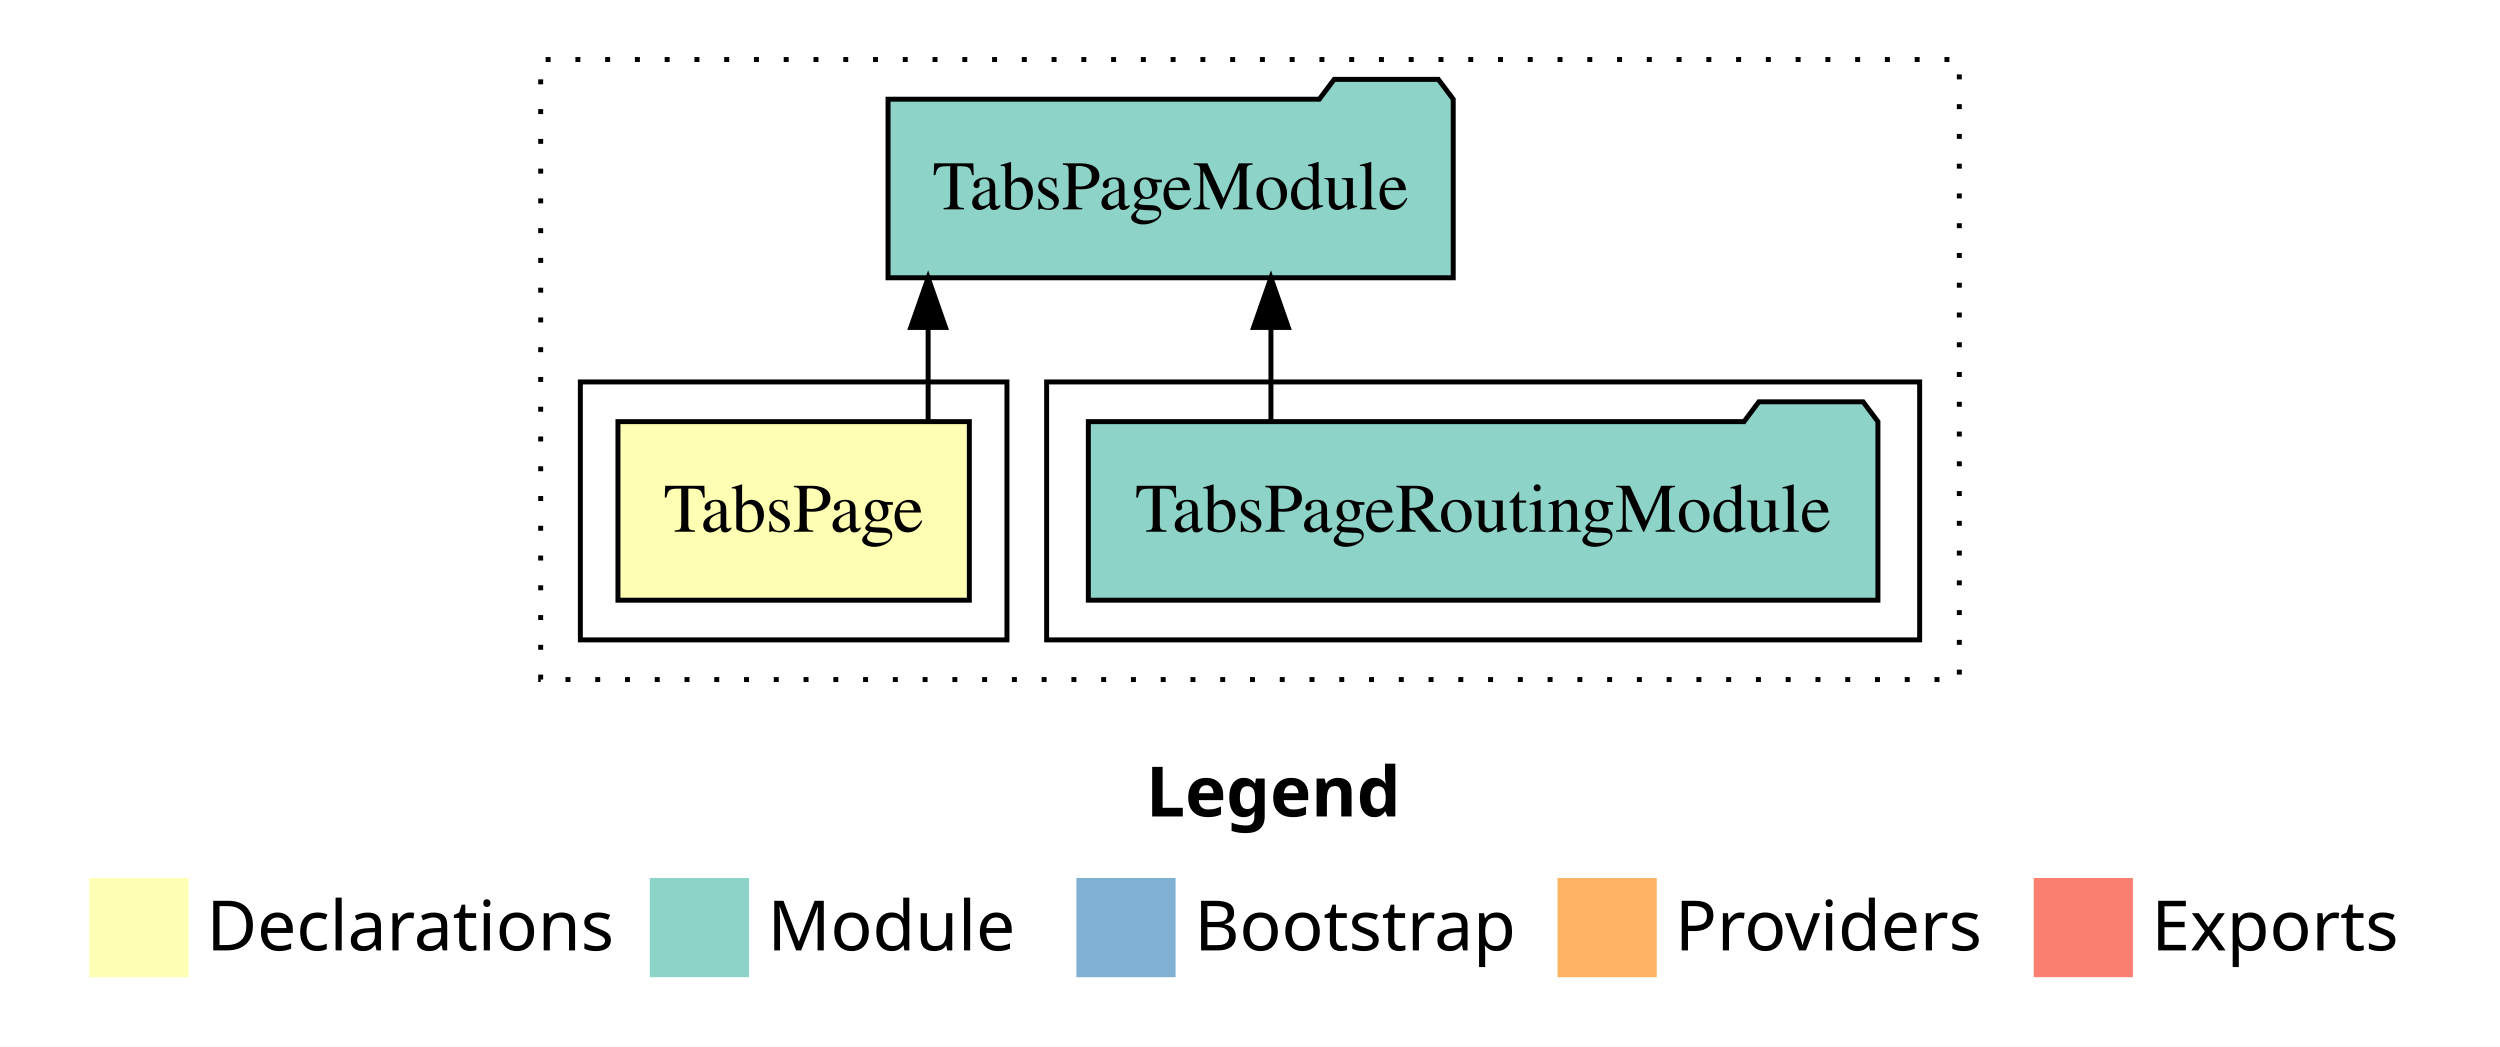
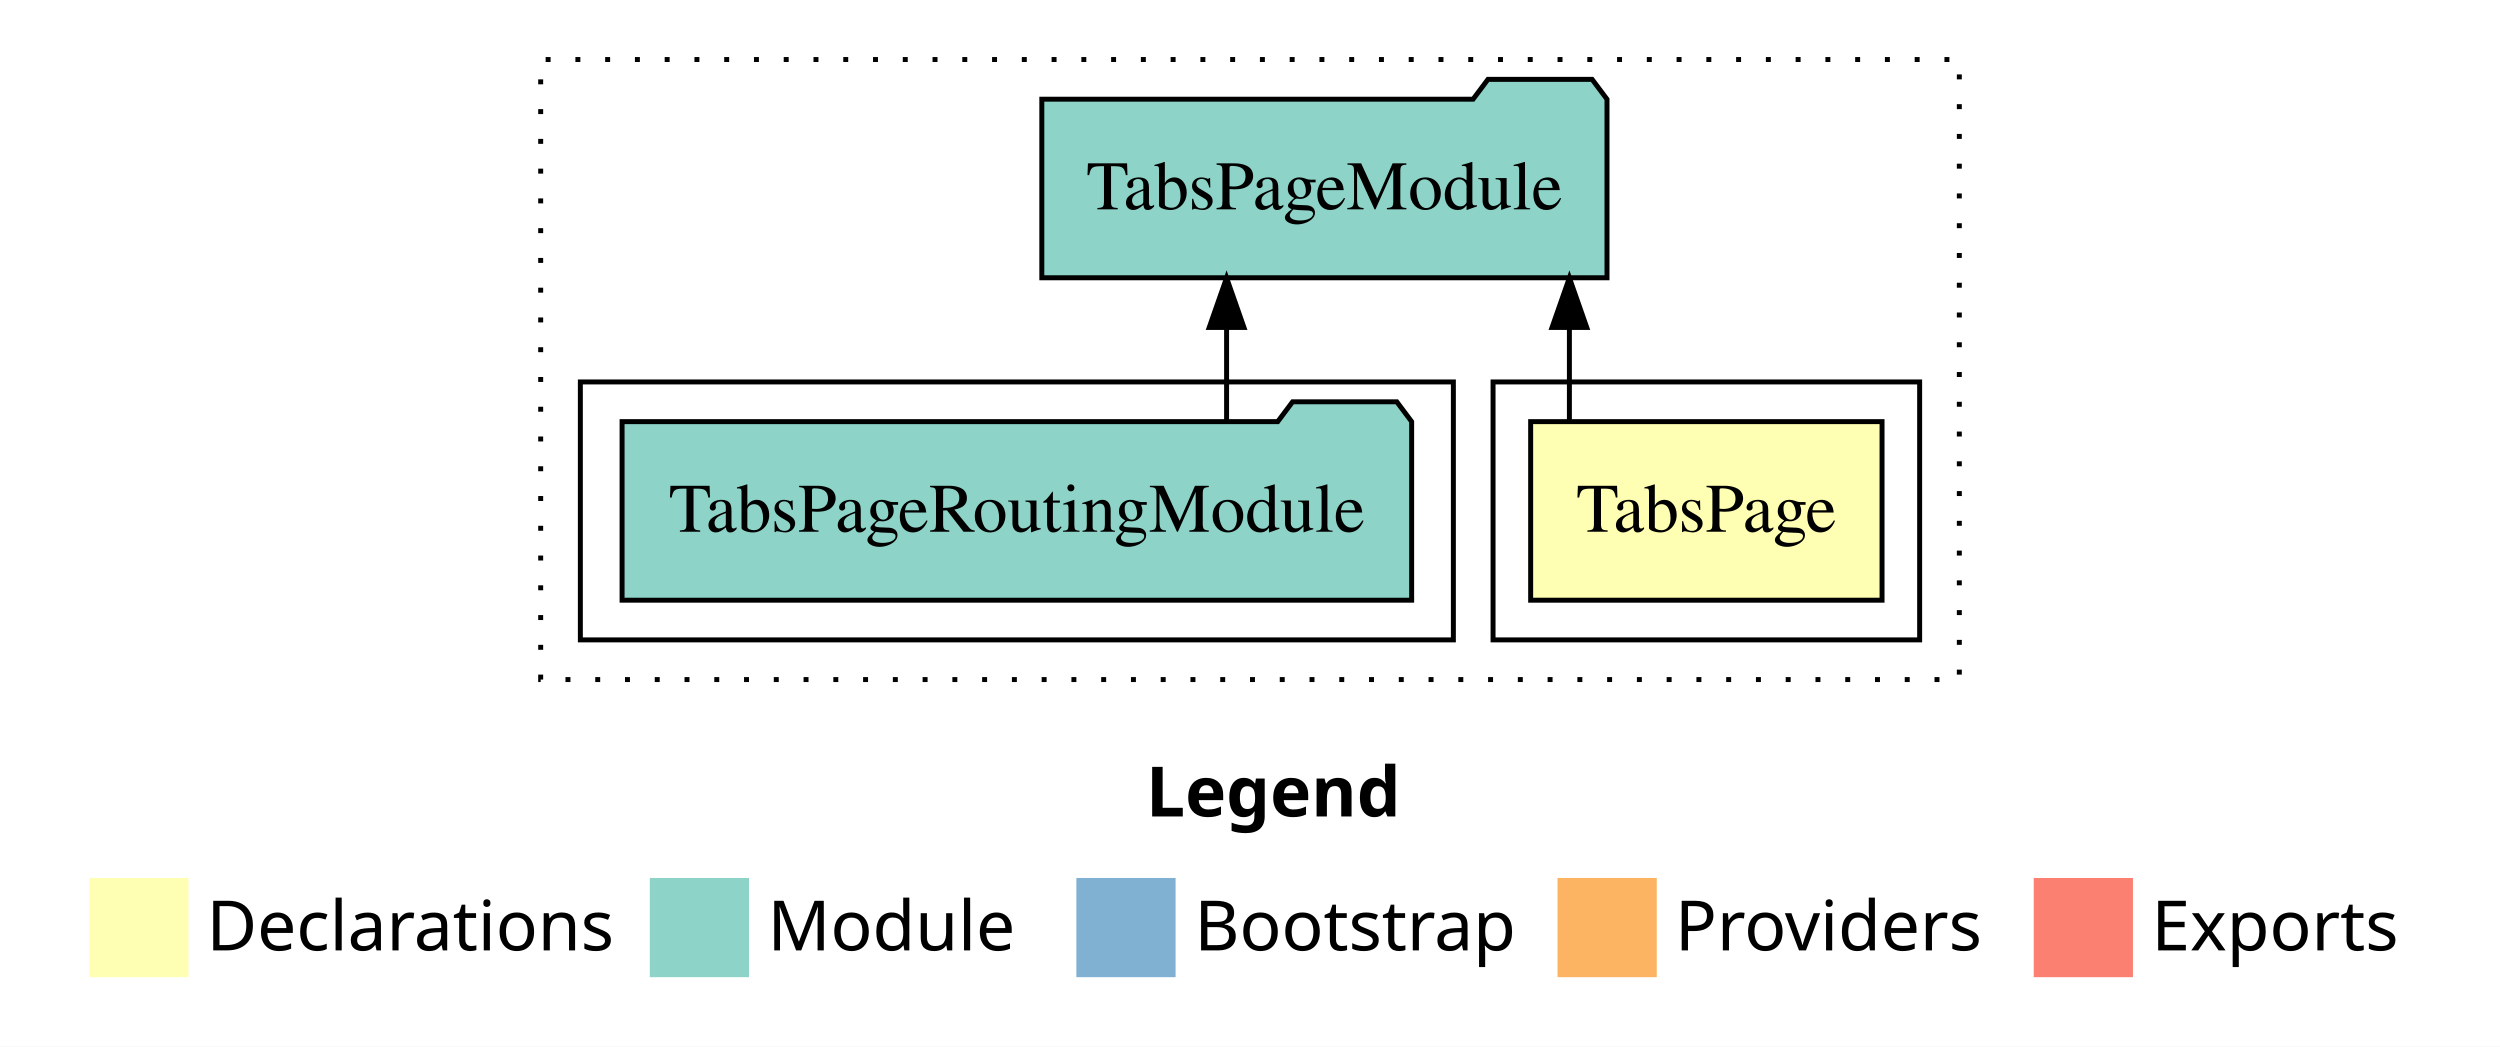
<svg xmlns="http://www.w3.org/2000/svg" width="504pt" height="211pt" viewBox="0.00 0.00 504.00 211.00">
  <g id="graph0" class="graph" transform="scale(1 1) rotate(0) translate(4 207)">
    <polygon fill="white" stroke="transparent" points="-4,4 -4,-207 500,-207 500,4 -4,4" />
    <text text-anchor="start" x="227.01" y="-42.4" font-family="sans-serif" font-weight="bold" font-size="14.00">Legend</text>
    <polygon fill="#ffffb3" stroke="transparent" points="14,-10 14,-30 34,-30 34,-10 14,-10" />
    <text text-anchor="start" x="37.63" y="-15.4" font-family="sans-serif" font-size="14.00">  Declarations</text>
    <polygon fill="#8dd3c7" stroke="transparent" points="127,-10 127,-30 147,-30 147,-10 127,-10" />
    <text text-anchor="start" x="150.73" y="-15.4" font-family="sans-serif" font-size="14.00">  Module</text>
    <polygon fill="#80b1d3" stroke="transparent" points="213,-10 213,-30 233,-30 233,-10 213,-10" />
    <text text-anchor="start" x="236.78" y="-15.4" font-family="sans-serif" font-size="14.00">  Bootstrap</text>
    <polygon fill="#fdb462" stroke="transparent" points="310,-10 310,-30 330,-30 330,-10 310,-10" />
    <text text-anchor="start" x="333.67" y="-15.4" font-family="sans-serif" font-size="14.00">  Providers</text>
    <polygon fill="#fb8072" stroke="transparent" points="406,-10 406,-30 426,-30 426,-10 406,-10" />
    <text text-anchor="start" x="429.73" y="-15.4" font-family="sans-serif" font-size="14.00">  Exports</text>
    <g id="clust1" class="cluster">
      <polygon fill="none" stroke="black" stroke-dasharray="1,5" points="105,-70 105,-195 391,-195 391,-70 105,-70" />
    </g>
+     <g id="clust2" class="cluster">
+       <polygon fill="none" stroke="black" points="297,-78 297,-130 383,-130 383,-78 297,-78" />
+     </g>
    <g id="clust4" class="cluster">
-       <polygon fill="none" stroke="black" points="207,-78 207,-130 383,-130 383,-78 207,-78" />
-     </g>
-     <g id="clust2" class="cluster">
-       <polygon fill="none" stroke="black" points="113,-78 113,-130 199,-130 199,-78 113,-78" />
+       <polygon fill="none" stroke="black" points="113,-78 113,-130 289,-130 289,-78 113,-78" />
    </g>
    <g id="node1" class="node">
-       <polygon fill="#ffffb3" stroke="black" points="191.42,-122 120.58,-122 120.58,-86 191.42,-86 191.42,-122" />
-       <text text-anchor="middle" x="156" y="-99.8" font-family="Times,serif" font-size="14.00">TabsPage</text>
+       <polygon fill="#ffffb3" stroke="black" points="375.42,-122 304.58,-122 304.58,-86 375.42,-86 375.42,-122" />
+       <text text-anchor="middle" x="340" y="-99.8" font-family="Times,serif" font-size="14.00">TabsPage</text>
    </g>
    <g id="node2" class="node">
-       <polygon fill="#8dd3c7" stroke="black" points="288.97,-187 285.97,-191 264.97,-191 261.97,-187 175.03,-187 175.03,-151 288.97,-151 288.97,-187" />
-       <text text-anchor="middle" x="232" y="-164.8" font-family="Times,serif" font-size="14.00">TabsPageModule</text>
+       <polygon fill="#8dd3c7" stroke="black" points="319.97,-187 316.97,-191 295.97,-191 292.97,-187 206.03,-187 206.03,-151 319.97,-151 319.97,-187" />
+       <text text-anchor="middle" x="263" y="-164.8" font-family="Times,serif" font-size="14.00">TabsPageModule</text>
    </g>
    <g id="edge1" class="edge">
-       <path fill="none" stroke="black" d="M183.11,-122.11C183.11,-122.11 183.11,-140.99 183.11,-140.99" />
-       <polygon fill="black" stroke="black" points="179.61,-140.99 183.11,-150.99 186.61,-140.99 179.61,-140.99" />
+       <path fill="none" stroke="black" d="M312.39,-122.11C312.39,-122.11 312.39,-140.99 312.39,-140.99" />
+       <polygon fill="black" stroke="black" points="308.89,-140.99 312.39,-150.99 315.89,-140.99 308.89,-140.99" />
    </g>
    <g id="node3" class="node">
-       <polygon fill="#8dd3c7" stroke="black" points="374.59,-122 371.59,-126 350.59,-126 347.59,-122 215.41,-122 215.41,-86 374.59,-86 374.59,-122" />
-       <text text-anchor="middle" x="295" y="-99.8" font-family="Times,serif" font-size="14.00">TabsPageRoutingModule</text>
+       <polygon fill="#8dd3c7" stroke="black" points="280.59,-122 277.59,-126 256.59,-126 253.59,-122 121.41,-122 121.41,-86 280.59,-86 280.59,-122" />
+       <text text-anchor="middle" x="201" y="-99.8" font-family="Times,serif" font-size="14.00">TabsPageRoutingModule</text>
    </g>
    <g id="edge2" class="edge">
-       <path fill="none" stroke="black" d="M252.22,-122.11C252.22,-122.11 252.22,-140.99 252.22,-140.99" />
-       <polygon fill="black" stroke="black" points="248.72,-140.99 252.22,-150.99 255.72,-140.99 248.72,-140.99" />
+       <path fill="none" stroke="black" d="M243.28,-122.11C243.28,-122.11 243.28,-140.99 243.28,-140.99" />
+       <polygon fill="black" stroke="black" points="239.78,-140.99 243.28,-150.99 246.78,-140.99 239.78,-140.99" />
    </g>
  </g>
</svg>
